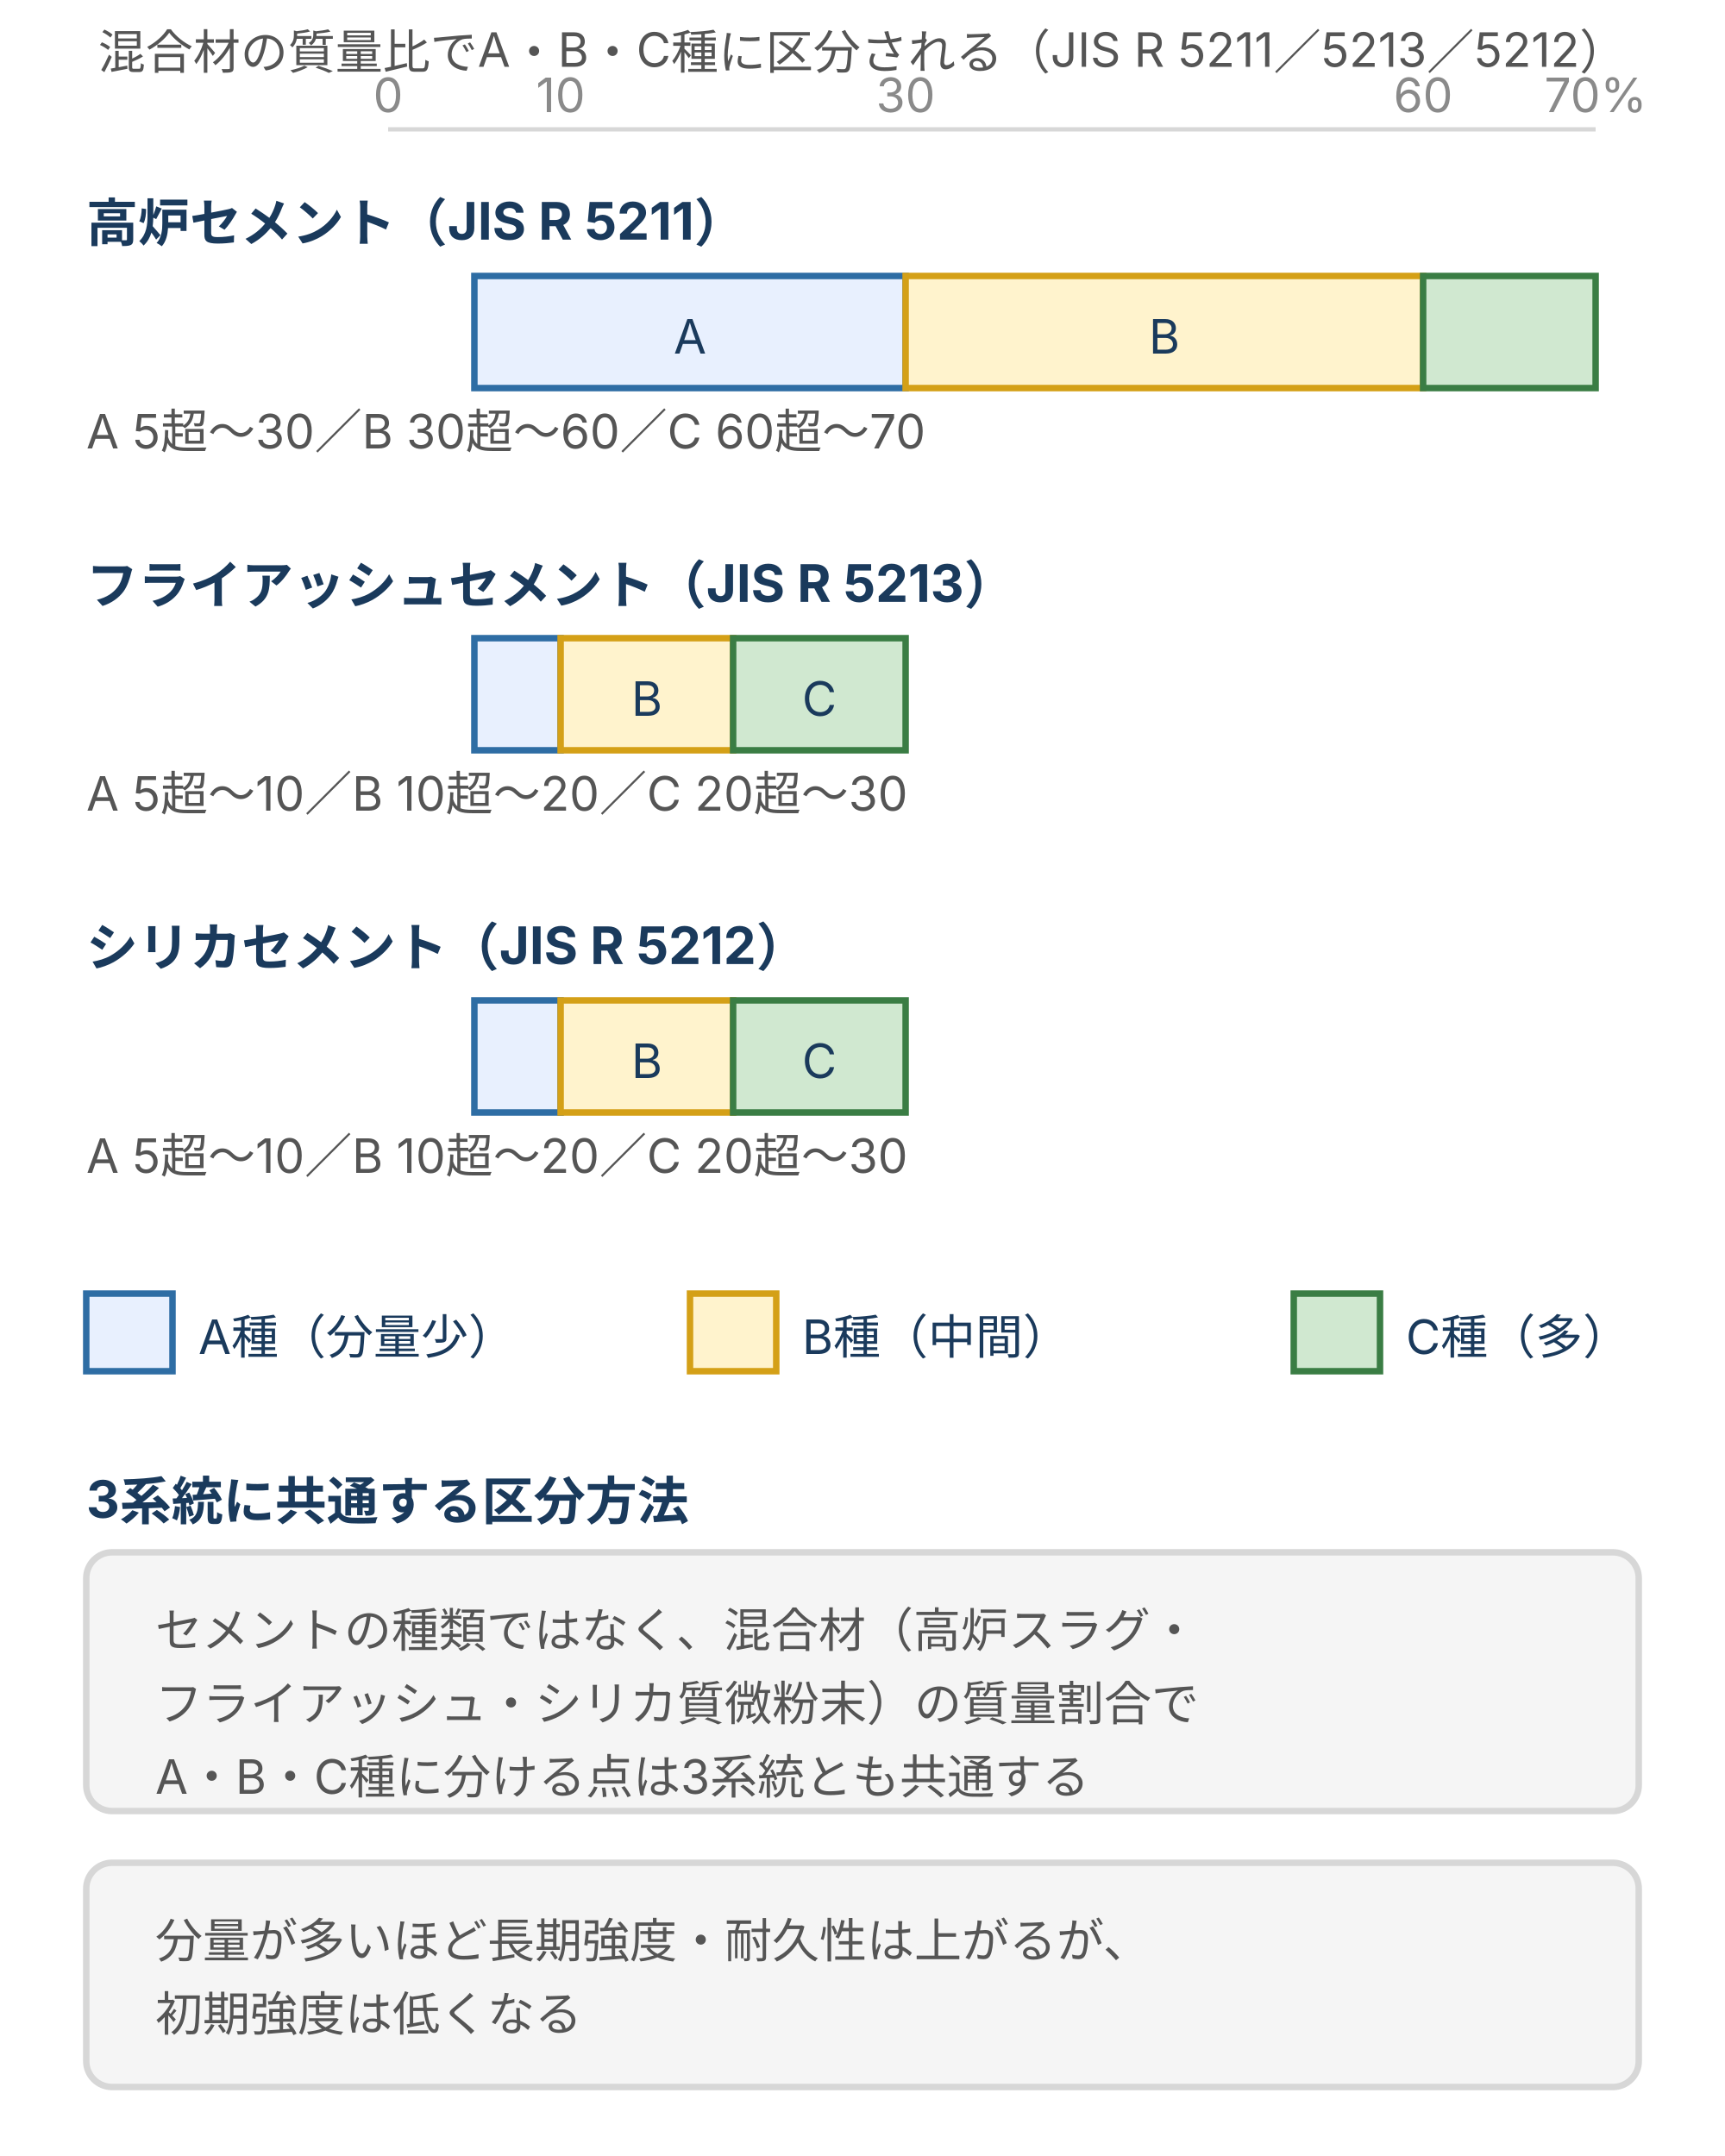
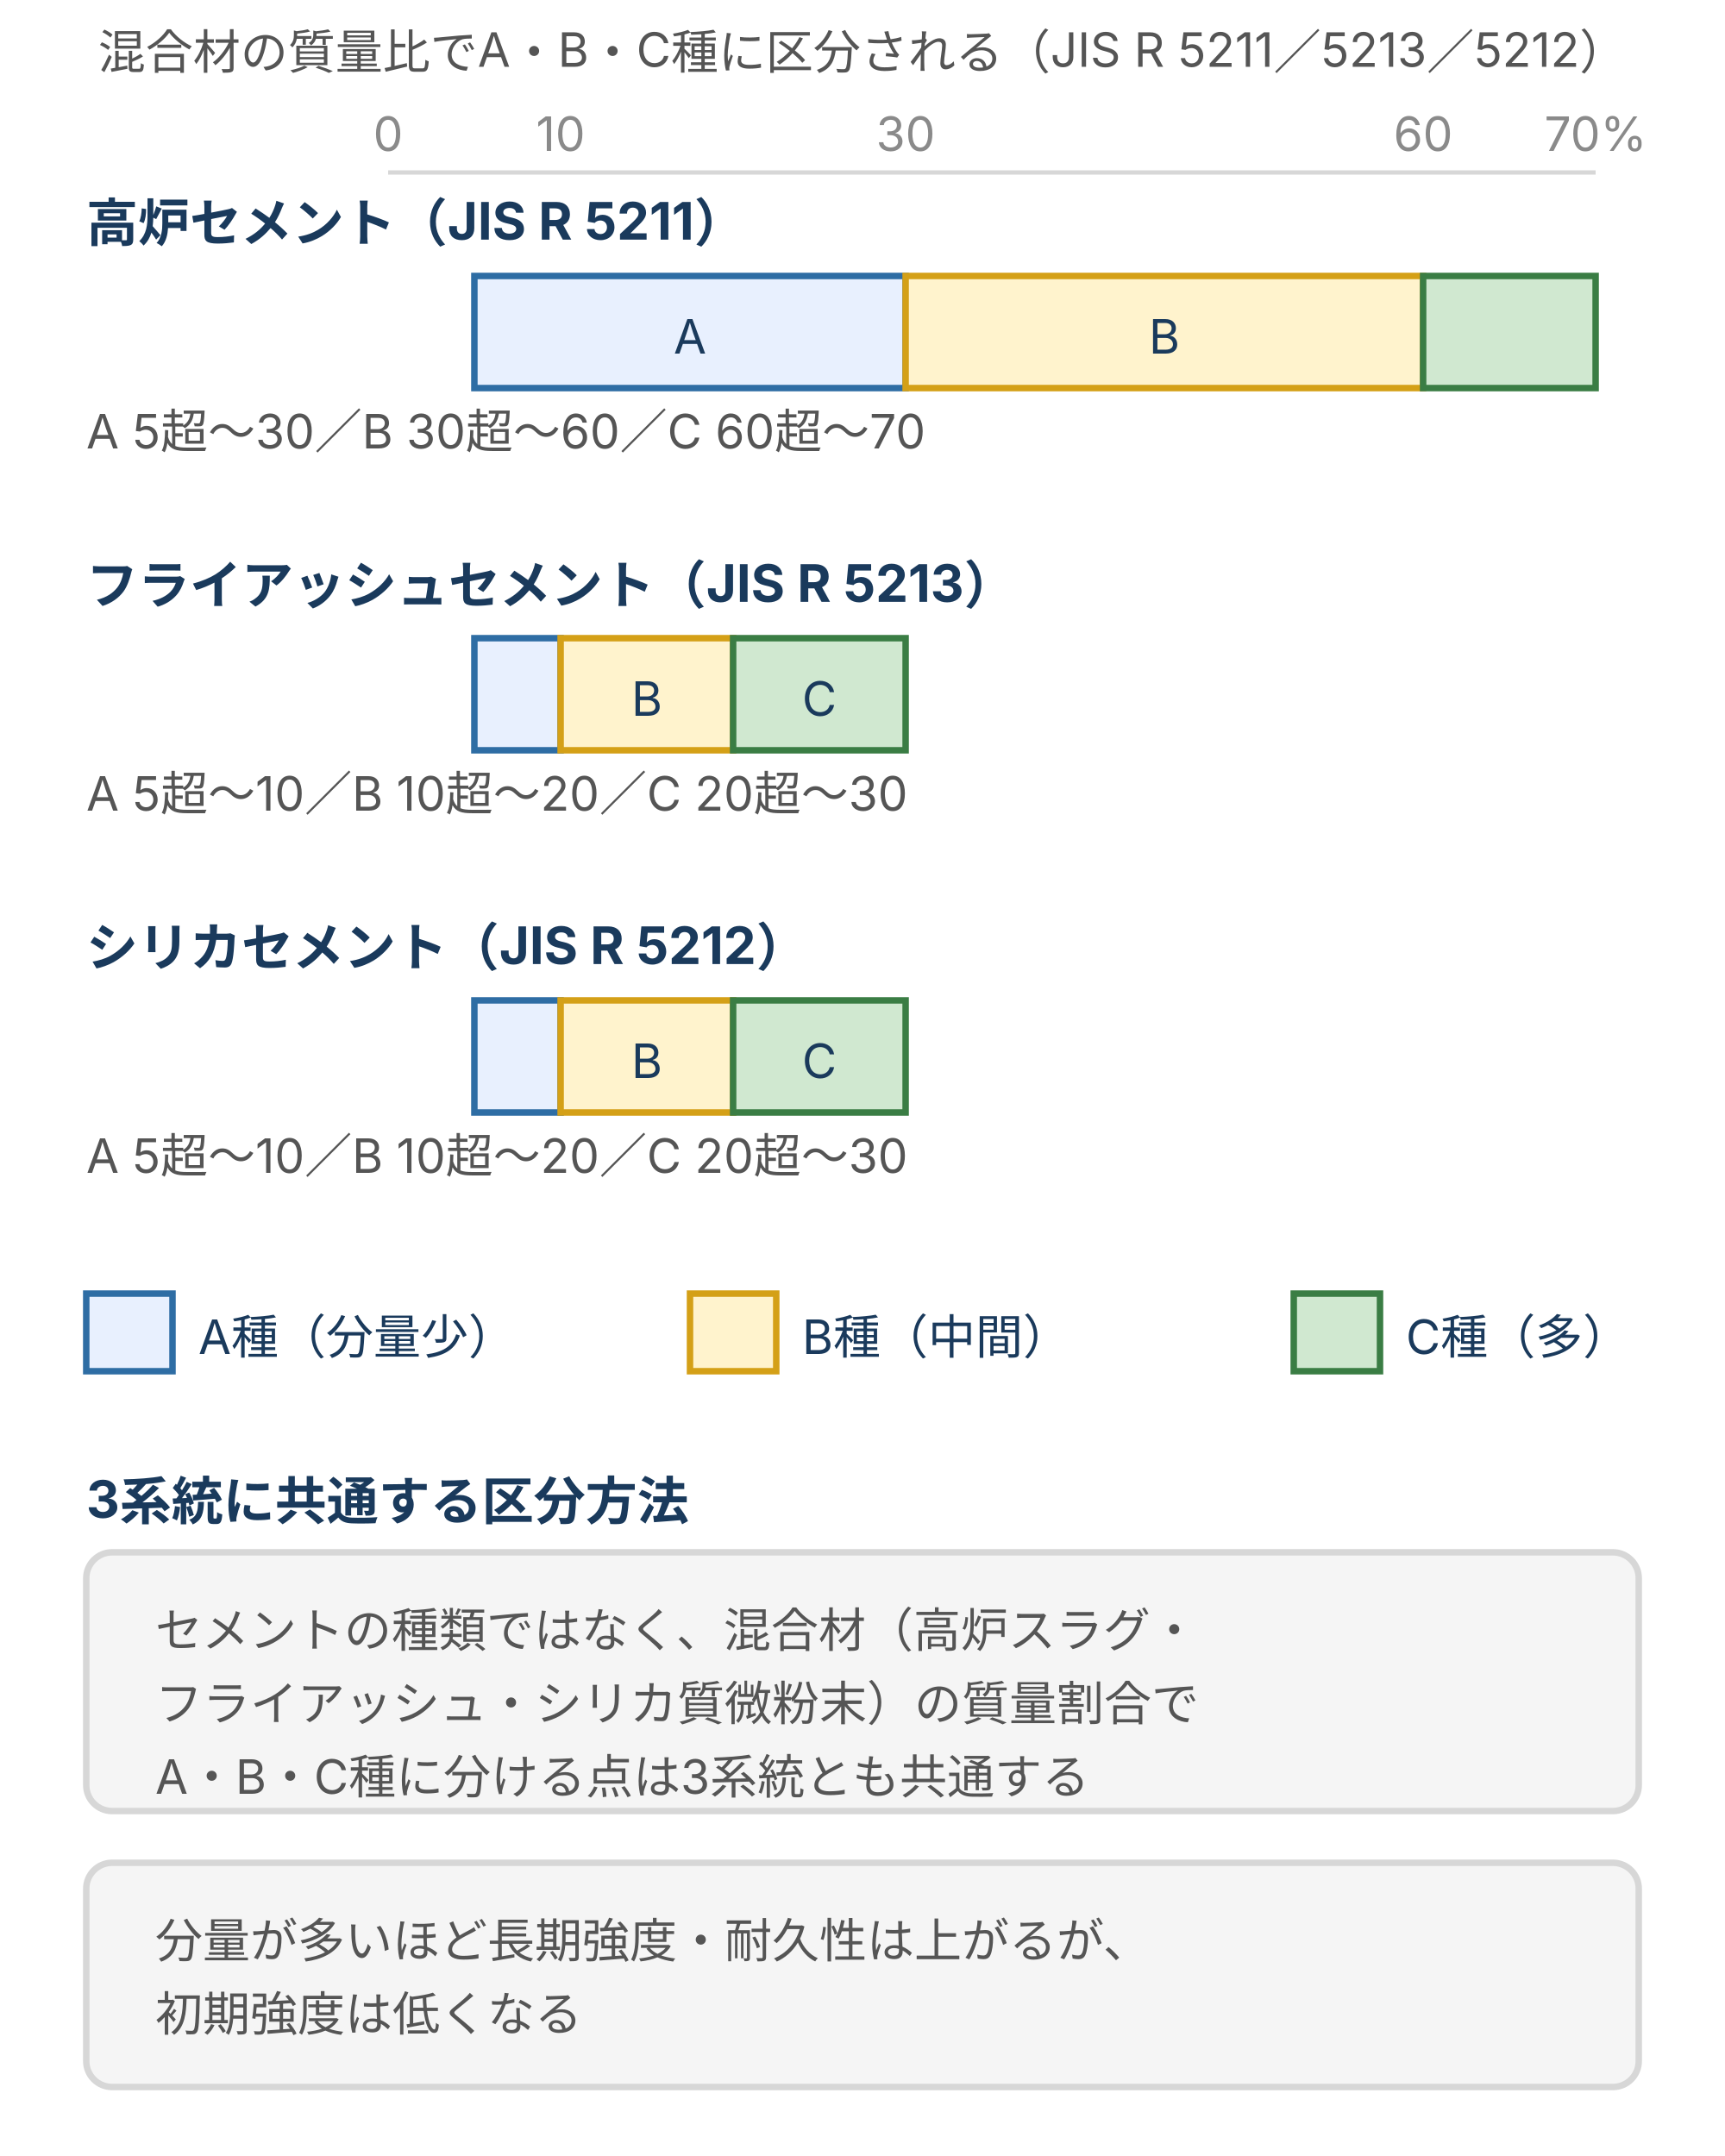
<svg xmlns="http://www.w3.org/2000/svg" viewBox="0 0 400 500" style="max-width:400px;width:100%" role="img" aria-label="混合セメント3系統（高炉・フライアッシュ・シリカ）のA・B・C種の混合率区分を帯グラフで比較した図">
  <defs>
    <style>
      text { font-family: Inter, "Noto Sans JP", "Hiragino Kaku Gothic ProN", "Hiragino Sans", sans-serif; }
      .t-lead { font-size: 11px; fill: #555; }
      .t-sec  { font-size: 12px; font-weight: bold; fill: #1a3a5c; }
      .t-axis { font-size: 11px; fill: #8a8a8a; }
      .t-band { font-size: 11px; fill: #1a3a5c; }
      .t-note { font-size: 11px; fill: #555; }
      .band-a { fill: #e8f0fe; stroke: #2e6da4; stroke-width: 1.5; }
      .band-b { fill: #fff3cd; stroke: #d4a017; stroke-width: 1.5; }
      .band-c { fill: #d0e8d0; stroke: #3a7d44; stroke-width: 1.5; }
      .axisline { stroke: #d7d7d7; stroke-width: 1; }
      .box { fill: #f5f5f5; stroke: #d7d7d7; stroke-width: 1.5; }
    </style>
  </defs>
  <text class="t-lead" x="200" y="16" text-anchor="middle">混合材の質量比でA・B・C種に区分される（JIS R 5211／5213／5212）</text>
-   <line class="axisline" x1="90" y1="30" x2="370" y2="30" />
-   <text class="t-axis" x="90" y="26" text-anchor="middle">0</text>
-   <text class="t-axis" x="130" y="26" text-anchor="middle">10</text>
-   <text class="t-axis" x="210" y="26" text-anchor="middle">30</text>
-   <text class="t-axis" x="330" y="26" text-anchor="middle">60</text>
-   <text class="t-axis" x="370" y="26" text-anchor="middle">70%</text>
+   <line class="axisline" x1="90" y1="40" x2="370" y2="40" />
+   <text class="t-axis" x="90" y="35" text-anchor="middle">0</text>
+   <text class="t-axis" x="130" y="35" text-anchor="middle">10</text>
+   <text class="t-axis" x="210" y="35" text-anchor="middle">30</text>
+   <text class="t-axis" x="330" y="35" text-anchor="middle">60</text>
+   <text class="t-axis" x="370" y="35" text-anchor="middle">70%</text>
  <text class="t-sec" x="20" y="56">高炉セメント（JIS R 5211）</text>
  <rect class="band-a" x="110" y="64" width="100" height="26" />
  <text class="t-band" x="160" y="82" text-anchor="middle">A</text>
  <rect class="band-b" x="210" y="64" width="120" height="26" />
  <text class="t-band" x="270" y="82" text-anchor="middle">B</text>
  <rect class="band-c" x="330" y="64" width="40" height="26" />
  <text class="t-note" x="20" y="104">A 5超〜30／B 30超〜60／C 60超〜70</text>
  <text class="t-sec" x="20" y="140">フライアッシュセメント（JIS R 5213）</text>
  <rect class="band-a" x="110" y="148" width="20" height="26" />
  <rect class="band-b" x="130" y="148" width="40" height="26" />
  <text class="t-band" x="150" y="166" text-anchor="middle">B</text>
  <rect class="band-c" x="170" y="148" width="40" height="26" />
  <text class="t-band" x="190" y="166" text-anchor="middle">C</text>
  <text class="t-note" x="20" y="188">A 5超〜10／B 10超〜20／C 20超〜30</text>
  <text class="t-sec" x="20" y="224">シリカセメント（JIS R 5212）</text>
  <rect class="band-a" x="110" y="232" width="20" height="26" />
  <rect class="band-b" x="130" y="232" width="40" height="26" />
  <text class="t-band" x="150" y="250" text-anchor="middle">B</text>
  <rect class="band-c" x="170" y="232" width="40" height="26" />
  <text class="t-band" x="190" y="250" text-anchor="middle">C</text>
  <text class="t-note" x="20" y="272">A 5超〜10／B 10超〜20／C 20超〜30</text>
  <rect class="band-a" x="20" y="300" width="20" height="18" />
  <text class="t-band" x="46" y="314">A種（分量少）</text>
  <rect class="band-b" x="160" y="300" width="20" height="18" />
  <text class="t-band" x="186" y="314">B種（中間）</text>
  <rect class="band-c" x="300" y="300" width="20" height="18" />
  <text class="t-band" x="326" y="314">C種（多）</text>
  <text class="t-sec" x="20" y="352">3系統に共通する区分方法</text>
  <rect class="box" x="20" y="360" width="360" height="60" rx="6" />
  <text class="t-note" x="36" y="382">セメントの種類ではなく、混合材（高炉スラグ・</text>
  <text class="t-note" x="36" y="399">フライアッシュ・シリカ質微粉末）の質量割合で</text>
  <text class="t-note" x="36" y="416">A・B・C種に分ける点は3系統とも共通する</text>
  <rect class="box" x="20" y="432" width="360" height="52" rx="6" />
  <text class="t-note" x="36" y="454">分量が多いほど長期強度・耐久性は上がるが、</text>
  <text class="t-note" x="36" y="471">初期強度は低くなる</text>
</svg>
